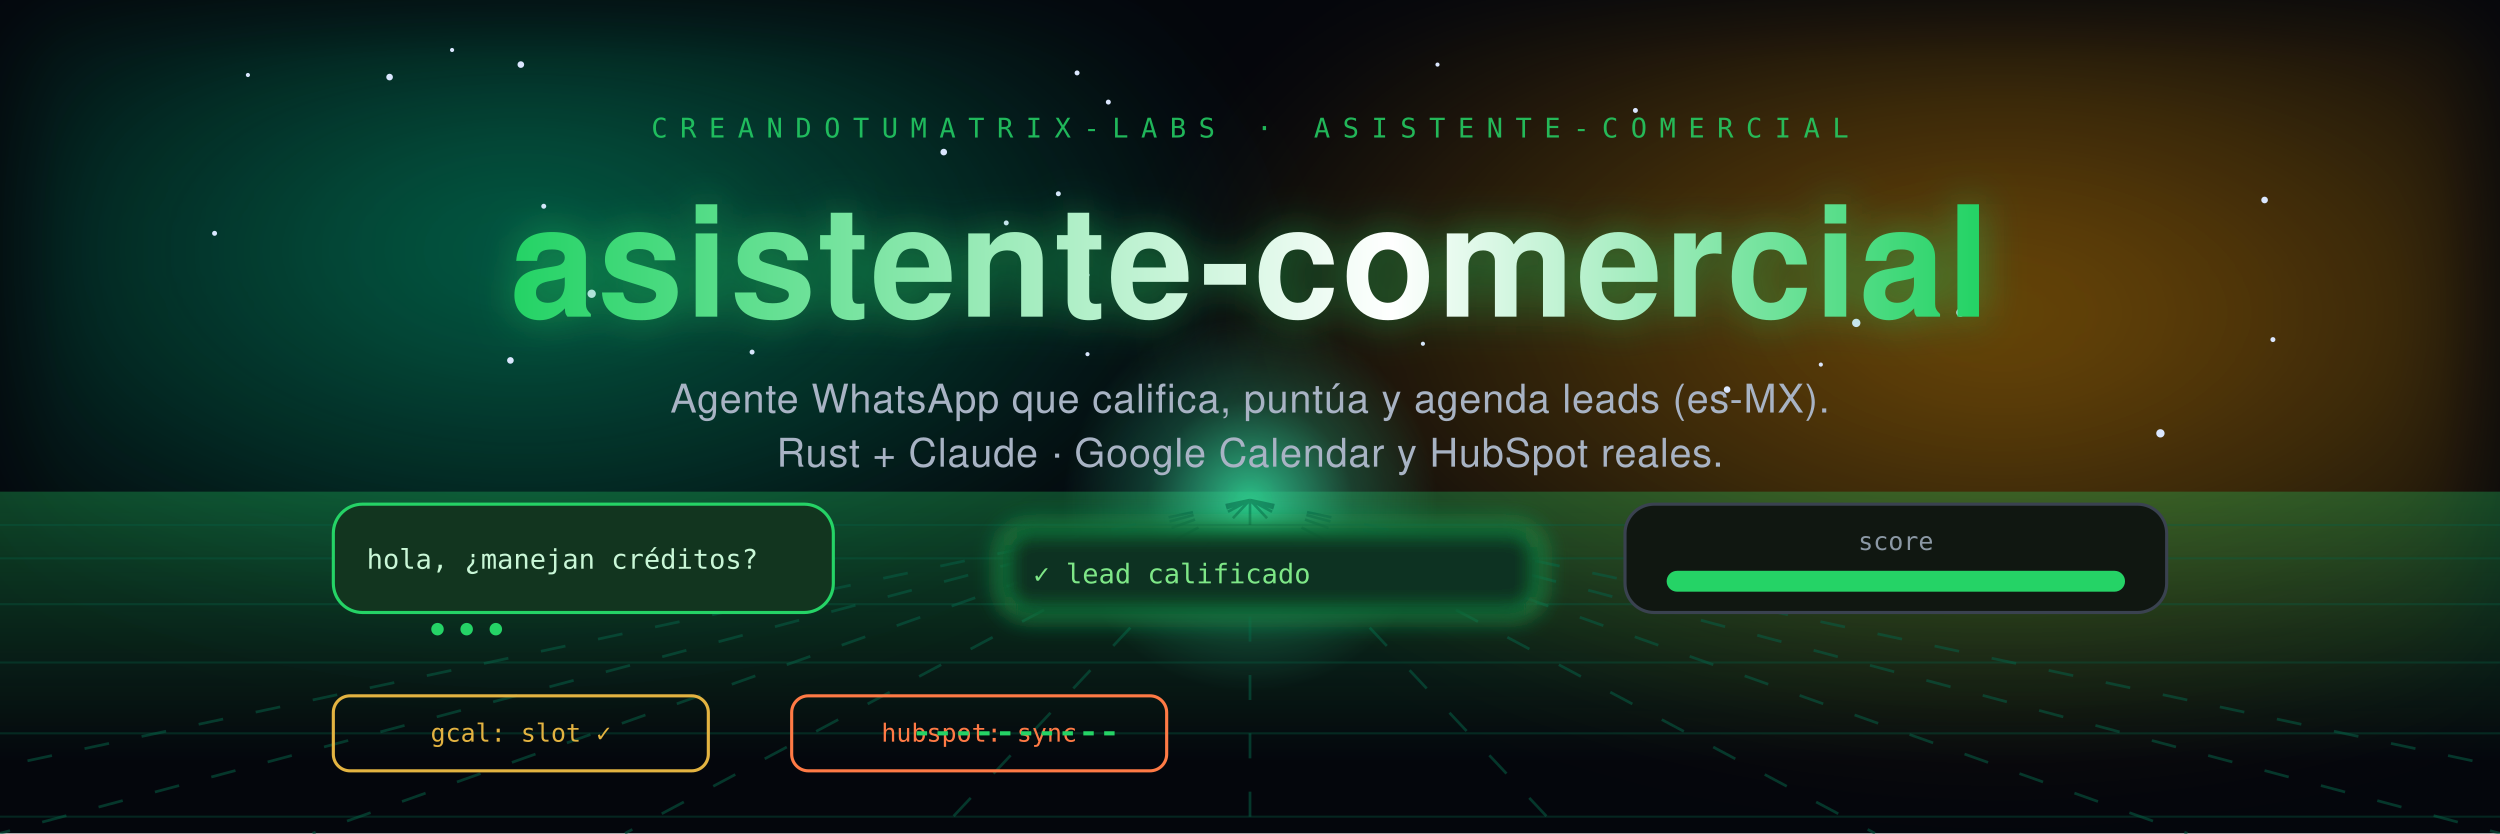
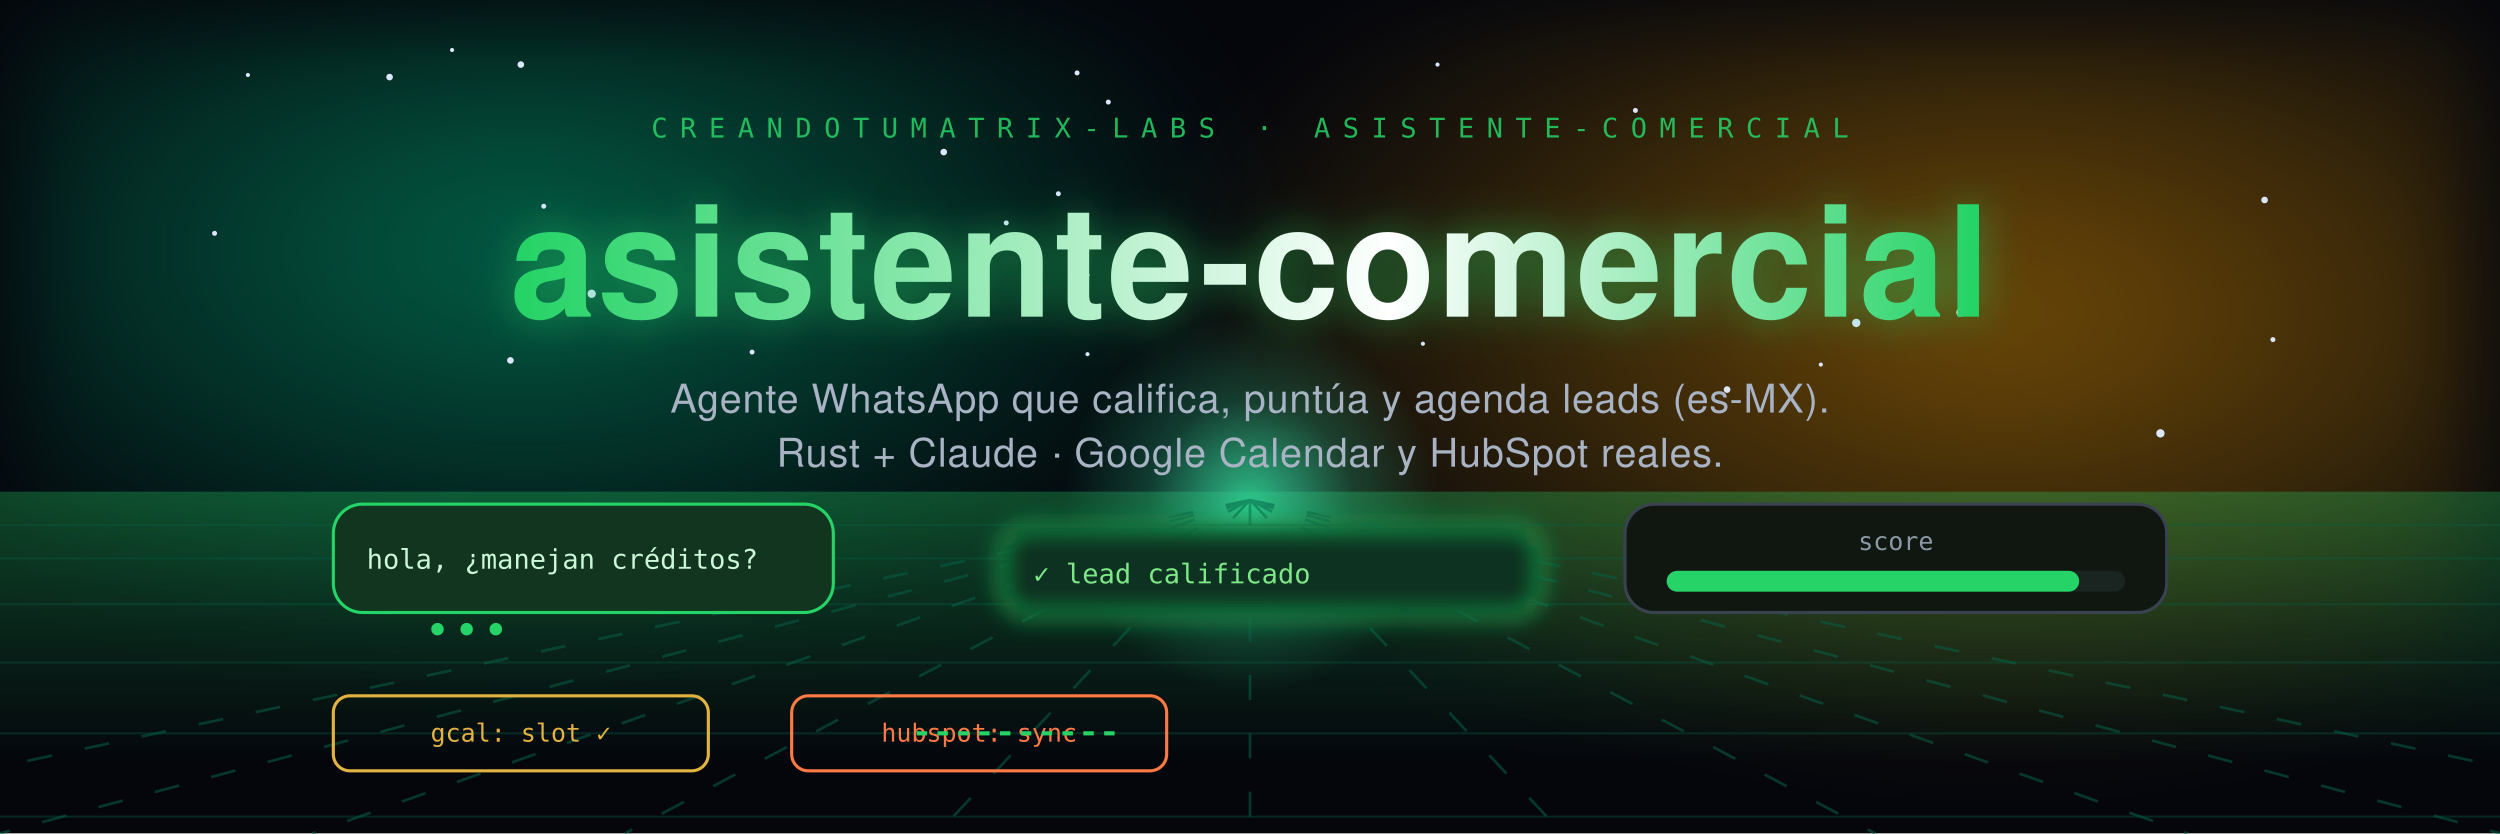
- <svg xmlns="http://www.w3.org/2000/svg" width="1200" height="400" viewBox="0 0 1200 400" role="img" aria-label="asistente-comercial — asistente-comercial">
+ <svg xmlns="http://www.w3.org/2000/svg" width="1200" height="400" viewBox="0 0 1200 400" role="img" aria-label="asistente-comercial: Agente WhatsApp que califica, puntúa y agenda leads (es-MX).">
  <defs>
    <radialGradient id="aur1">
      <stop offset="0" stop-color="#10b981" stop-opacity="0.50" />
      <stop offset="1" stop-color="#10b981" stop-opacity="0" />
    </radialGradient>
    <radialGradient id="aur2">
      <stop offset="0" stop-color="#f59e0b" stop-opacity="0.45" />
      <stop offset="1" stop-color="#f59e0b" stop-opacity="0" />
    </radialGradient>
    <radialGradient id="orb">
      <stop offset="0" stop-color="#34d399" stop-opacity="0.9" />
      <stop offset="0.55" stop-color="#34d399" stop-opacity="0.25" />
      <stop offset="1" stop-color="#34d399" stop-opacity="0" />
    </radialGradient>
    <linearGradient id="tgrad" x1="0" x2="1">
      <stop offset="0" stop-color="#25d366" />
      <stop offset="0.6" stop-color="#ffffff" />
      <stop offset="1" stop-color="#25d366" />
    </linearGradient>
    <linearGradient id="beam" x1="0" x2="1">
      <stop offset="0" stop-color="#ffffff" stop-opacity="0" />
      <stop offset="0.5" stop-color="#ffffff" stop-opacity="0.45" />
      <stop offset="1" stop-color="#ffffff" stop-opacity="0" />
    </linearGradient>
    <linearGradient id="hglow" x1="0" x2="0" y1="0" y2="1">
      <stop offset="0" stop-color="#25d366" stop-opacity="0.30" />
      <stop offset="1" stop-color="#25d366" stop-opacity="0" />
    </linearGradient>
    <filter id="soft" x="-80%" y="-80%" width="260%" height="260%">
      <feGaussianBlur stdDeviation="30" />
    </filter>
    <filter id="glow" x="-80%" y="-80%" width="260%" height="260%">
      <feGaussianBlur stdDeviation="5" />
    </filter>
    <filter id="glow2" x="-80%" y="-80%" width="260%" height="260%">
      <feGaussianBlur stdDeviation="10" />
    </filter>
  </defs>
  <rect width="1200" height="400" fill="#04060c" />
  <ellipse cx="250" cy="120" rx="360" ry="190" fill="url(#aur1)" filter="url(#soft)">
    <animateTransform attributeName="transform" type="translate" values="0 0; 70 24; -40 12; 0 0" dur="26s" repeatCount="indefinite" />
  </ellipse>
  <ellipse cx="960" cy="150" rx="400" ry="210" fill="url(#aur2)" filter="url(#soft)">
    <animateTransform attributeName="transform" type="translate" values="0 0; -60 18; 34 -12; 0 0" dur="32s" repeatCount="indefinite" />
  </ellipse>
  <g>
    <circle cx="245" cy="173" r="1.6" fill="#dbe7ff">
      <animate attributeName="opacity" values="0.08;0.85;0.08" dur="4.18s" begin="-2.80s" repeatCount="indefinite" />
    </circle>
    <circle cx="1037" cy="208" r="2" fill="#dbe7ff">
      <animate attributeName="opacity" values="0.08;0.85;0.08" dur="4.28s" begin="-0.20s" repeatCount="indefinite" />
    </circle>
    <circle cx="941" cy="150" r="2" fill="#dbe7ff">
      <animate attributeName="opacity" values="0.08;0.85;0.08" dur="4.12s" begin="-1.61s" repeatCount="indefinite" />
    </circle>
    <circle cx="522" cy="132" r="1" fill="#dbe7ff">
      <animate attributeName="opacity" values="0.08;0.85;0.08" dur="3.05s" begin="-1.74s" repeatCount="indefinite" />
    </circle>
    <circle cx="874" cy="175" r="1" fill="#dbe7ff">
      <animate attributeName="opacity" values="0.08;0.85;0.08" dur="3.89s" begin="-1.89s" repeatCount="indefinite" />
    </circle>
    <circle cx="453" cy="73" r="1.6" fill="#dbe7ff">
      <animate attributeName="opacity" values="0.08;0.85;0.08" dur="3.53s" begin="-2.97s" repeatCount="indefinite" />
    </circle>
    <circle cx="361" cy="169" r="1.2" fill="#dbe7ff">
      <animate attributeName="opacity" values="0.08;0.85;0.08" dur="4.04s" begin="-3.95s" repeatCount="indefinite" />
    </circle>
    <circle cx="1087" cy="96" r="1.6" fill="#dbe7ff">
      <animate attributeName="opacity" values="0.08;0.85;0.08" dur="3.53s" begin="-1.76s" repeatCount="indefinite" />
    </circle>
    <circle cx="261" cy="99" r="1.2" fill="#dbe7ff">
      <animate attributeName="opacity" values="0.08;0.85;0.08" dur="3.29s" begin="-0.09s" repeatCount="indefinite" />
    </circle>
    <circle cx="483" cy="107" r="1.2" fill="#dbe7ff">
      <animate attributeName="opacity" values="0.08;0.85;0.08" dur="3.09s" begin="-2.67s" repeatCount="indefinite" />
    </circle>
    <circle cx="522" cy="170" r="1" fill="#dbe7ff">
      <animate attributeName="opacity" values="0.08;0.85;0.08" dur="3.24s" begin="-3.24s" repeatCount="indefinite" />
    </circle>
    <circle cx="829" cy="187" r="1.6" fill="#dbe7ff">
      <animate attributeName="opacity" values="0.08;0.85;0.08" dur="2.84s" begin="-3.26s" repeatCount="indefinite" />
    </circle>
    <circle cx="532" cy="49" r="1.2" fill="#dbe7ff">
      <animate attributeName="opacity" values="0.08;0.85;0.08" dur="3.27s" begin="-0.05s" repeatCount="indefinite" />
    </circle>
    <circle cx="690" cy="31" r="1" fill="#dbe7ff">
      <animate attributeName="opacity" values="0.08;0.85;0.08" dur="2.58s" begin="-1.11s" repeatCount="indefinite" />
    </circle>
    <circle cx="1091" cy="163" r="1.2" fill="#dbe7ff">
      <animate attributeName="opacity" values="0.08;0.85;0.08" dur="2.77s" begin="-0.48s" repeatCount="indefinite" />
    </circle>
    <circle cx="217" cy="24" r="1" fill="#dbe7ff">
      <animate attributeName="opacity" values="0.08;0.85;0.08" dur="4.49s" begin="-3.45s" repeatCount="indefinite" />
    </circle>
    <circle cx="785" cy="53" r="1.2" fill="#dbe7ff">
      <animate attributeName="opacity" values="0.08;0.85;0.08" dur="3.96s" begin="-2.70s" repeatCount="indefinite" />
    </circle>
    <circle cx="284" cy="141" r="2" fill="#dbe7ff">
      <animate attributeName="opacity" values="0.08;0.85;0.08" dur="2.54s" begin="-0.11s" repeatCount="indefinite" />
    </circle>
    <circle cx="187" cy="37" r="1.6" fill="#dbe7ff">
      <animate attributeName="opacity" values="0.08;0.85;0.08" dur="3.56s" begin="-3.59s" repeatCount="indefinite" />
    </circle>
    <circle cx="103" cy="112" r="1.2" fill="#dbe7ff">
      <animate attributeName="opacity" values="0.08;0.85;0.08" dur="2.99s" begin="-0.31s" repeatCount="indefinite" />
    </circle>
    <circle cx="508" cy="93" r="1.2" fill="#dbe7ff">
      <animate attributeName="opacity" values="0.08;0.85;0.08" dur="4.07s" begin="-2.77s" repeatCount="indefinite" />
    </circle>
    <circle cx="250" cy="31" r="1.6" fill="#dbe7ff">
      <animate attributeName="opacity" values="0.08;0.85;0.08" dur="4.53s" begin="-2.15s" repeatCount="indefinite" />
    </circle>
    <circle cx="683" cy="165" r="1" fill="#dbe7ff">
      <animate attributeName="opacity" values="0.08;0.85;0.08" dur="3.87s" begin="-2.82s" repeatCount="indefinite" />
    </circle>
    <circle cx="891" cy="155" r="2" fill="#dbe7ff">
      <animate attributeName="opacity" values="0.08;0.85;0.08" dur="2.98s" begin="-3.30s" repeatCount="indefinite" />
    </circle>
    <circle cx="119" cy="36" r="1" fill="#dbe7ff">
      <animate attributeName="opacity" values="0.08;0.85;0.08" dur="2.86s" begin="-0.74s" repeatCount="indefinite" />
    </circle>
    <circle cx="517" cy="35" r="1.2" fill="#dbe7ff">
      <animate attributeName="opacity" values="0.08;0.85;0.08" dur="4.18s" begin="-2.10s" repeatCount="indefinite" />
    </circle>
  </g>
  <rect x="0" y="236" width="1200" height="130" fill="url(#hglow)">
    <animate attributeName="opacity" values="0.45;0.9;0.45" dur="7s" repeatCount="indefinite" />
  </rect>
  <circle cx="600" cy="242" r="90" fill="url(#orb)">
    <animate attributeName="r" values="78;110;78" dur="6s" repeatCount="indefinite" />
  </circle>
  <path d="M600 240 L-150 400 M600 240 L0 400 M600 240 L150 400 M600 240 L300 400 M600 240 L450 400 M600 240 L600 400 M600 240 L750 400 M600 240 L900 400 M600 240 L1050 400 M600 240 L1200 400 M600 240 L1350 400" stroke="#065f46" stroke-width="1.3" opacity="0.55" fill="none" stroke-dasharray="12 16">
    <animate attributeName="stroke-dashoffset" values="0;-56" dur="0.9s" repeatCount="indefinite" />
  </path>
  <path d="M0 252 H1200 M0 268 H1200 M0 290 H1200 M0 318 H1200 M0 352 H1200 M0 392 H1200" stroke="#065f46" stroke-width="1" opacity="0.35" fill="none" />
  <circle cx="600" cy="241" r="4" fill="#25d366" filter="url(#glow2)">
    <animate attributeName="opacity" values="0.6;1;0.6" dur="2.6s" repeatCount="indefinite" />
  </circle>
  <rect x="-260" y="-90" width="170" height="580" fill="url(#beam)" opacity="0.10" filter="url(#soft)" transform="rotate(14)">
    <animateTransform attributeName="transform" type="translate" additive="sum" values="-350 0;1750 0" dur="7s" repeatCount="indefinite" />
  </rect>
  <rect x="-260" y="-90" width="170" height="580" fill="url(#beam)" opacity="0.07" filter="url(#soft)" transform="rotate(14)">
    <animateTransform attributeName="transform" type="translate" additive="sum" values="-350 0;1750 0" dur="7s" begin="-3.4s" repeatCount="indefinite" />
  </rect>
  <text x="600" y="66" text-anchor="middle" font-family="ui-monospace,Menlo,Consolas,monospace" font-size="13" letter-spacing="6" fill="#25d366" opacity="0.85">CREANDOTUMATRIX-LABS · ASISTENTE-COMERCIAL</text>
  <text x="600" y="152" text-anchor="middle" font-family="-apple-system,Segoe UI,Helvetica,Arial,sans-serif" font-size="74" font-weight="800" letter-spacing="1" fill="#25d366" opacity="0.55" filter="url(#glow2)">asistente-comercial</text>
  <text x="600" y="152" text-anchor="middle" font-family="-apple-system,Segoe UI,Helvetica,Arial,sans-serif" font-size="74" font-weight="800" letter-spacing="1" fill="url(#tgrad)">asistente-comercial</text>
  <text x="600" y="198" text-anchor="middle" font-family="-apple-system,Segoe UI,Helvetica,Arial,sans-serif" font-size="19" letter-spacing="0.4" fill="#a8b3c4">Agente WhatsApp que califica, puntúa y agenda leads (es-MX).</text>
  <text x="600" y="224" text-anchor="middle" font-family="-apple-system,Segoe UI,Helvetica,Arial,sans-serif" font-size="19" letter-spacing="0.4" fill="#a8b3c4">Rust + Claude · Google Calendar y HubSpot reales.</text>
  <g transform="translate(600,308)">
    <g>
      <rect x="-440" y="-66" width="240" height="52" rx="14" fill="#12351f" stroke="#25d366" stroke-width="1.5" />
      <text x="-424" y="-35" font-family="ui-monospace,Menlo,Consolas,monospace" font-size="13" fill="#c9f7d7">hola, ¿manejan créditos?</text>
      <circle cx="-390" cy="-6" r="3" fill="#25d366">
        <animate attributeName="opacity" values="0.2;1;0.2" dur="1.2s" repeatCount="indefinite" />
      </circle>
      <circle cx="-376" cy="-6" r="3" fill="#25d366">
        <animate attributeName="opacity" values="0.2;1;0.2" dur="1.2s" begin="-0.4s" repeatCount="indefinite" />
      </circle>
      <circle cx="-362" cy="-6" r="3" fill="#25d366">
        <animate attributeName="opacity" values="0.2;1;0.2" dur="1.2s" begin="-0.8s" repeatCount="indefinite" />
      </circle>
    </g>
    <g>
      <rect x="-120" y="-56" width="260" height="44" rx="14" fill="#0d3320" stroke="#25d366" stroke-width="2" filter="url(#glow)" />
      <text x="-104" y="-28" font-family="ui-monospace,Menlo,Consolas,monospace" font-size="13" fill="#7ee787">✓ lead calificado</text>
      <animate attributeName="opacity" calcMode="discrete" values="0;1;1" keyTimes="0;0.3;1" dur="6s" repeatCount="indefinite" />
    </g>
    <g font-family="ui-monospace,Menlo,Consolas,monospace">
      <rect x="180" y="-66" width="260" height="52" rx="14" fill="#101711" stroke="#3a4250" stroke-width="1.5" />
      <text x="310" y="-44" font-size="12" fill="#8b98a5" text-anchor="middle">score</text>
      <rect x="200" y="-34" width="220" height="10" rx="5" fill="#1a2420" />
-       <rect x="200" y="-34" width="220" height="10" rx="5" fill="#25d366">
-         <animate attributeName="width" values="0;198" keyTimes="0;0.55" dur="6s" repeatCount="indefinite" />
+       <rect x="200" y="-34" width="198" height="10" rx="5" fill="#25d366">
+         <animate attributeName="width" values="0;198;198" keyTimes="0;0.55;1" dur="6s" repeatCount="indefinite" />
      </rect>
      <text x="310" y="8" font-size="13" fill="#7ee787" text-anchor="middle" opacity="0">90/100 — agenda propuesta ✓
<animate attributeName="opacity" calcMode="discrete" values="0;0;1" keyTimes="0;0.55;0.62" dur="6s" repeatCount="indefinite" />
      </text>
    </g>
    <g font-family="ui-monospace,Menlo,Consolas,monospace" font-size="12">
      <rect x="-440" y="26" width="180" height="36" rx="8" fill="none" stroke="#e3b341" stroke-width="1.5" />
      <text x="-350" y="48" fill="#e3b341" text-anchor="middle">gcal: slot ✓</text>
      <rect x="-220" y="26" width="180" height="36" rx="8" fill="none" stroke="#ff7a45" stroke-width="1.5" />
      <text x="-130" y="48" fill="#ff7a45" text-anchor="middle">hubspot: sync</text>
      <line x1="-160" y1="44" x2="-60" y2="44" stroke="#25d366" stroke-width="2" stroke-dasharray="5 5">
        <animate attributeName="stroke-dashoffset" values="0;-20" dur="0.8s" repeatCount="indefinite" />
      </line>
      <animate attributeName="opacity" calcMode="discrete" values="0.25;1" keyTimes="0;0.62" dur="6s" repeatCount="indefinite" />
    </g>
  </g>
</svg>
